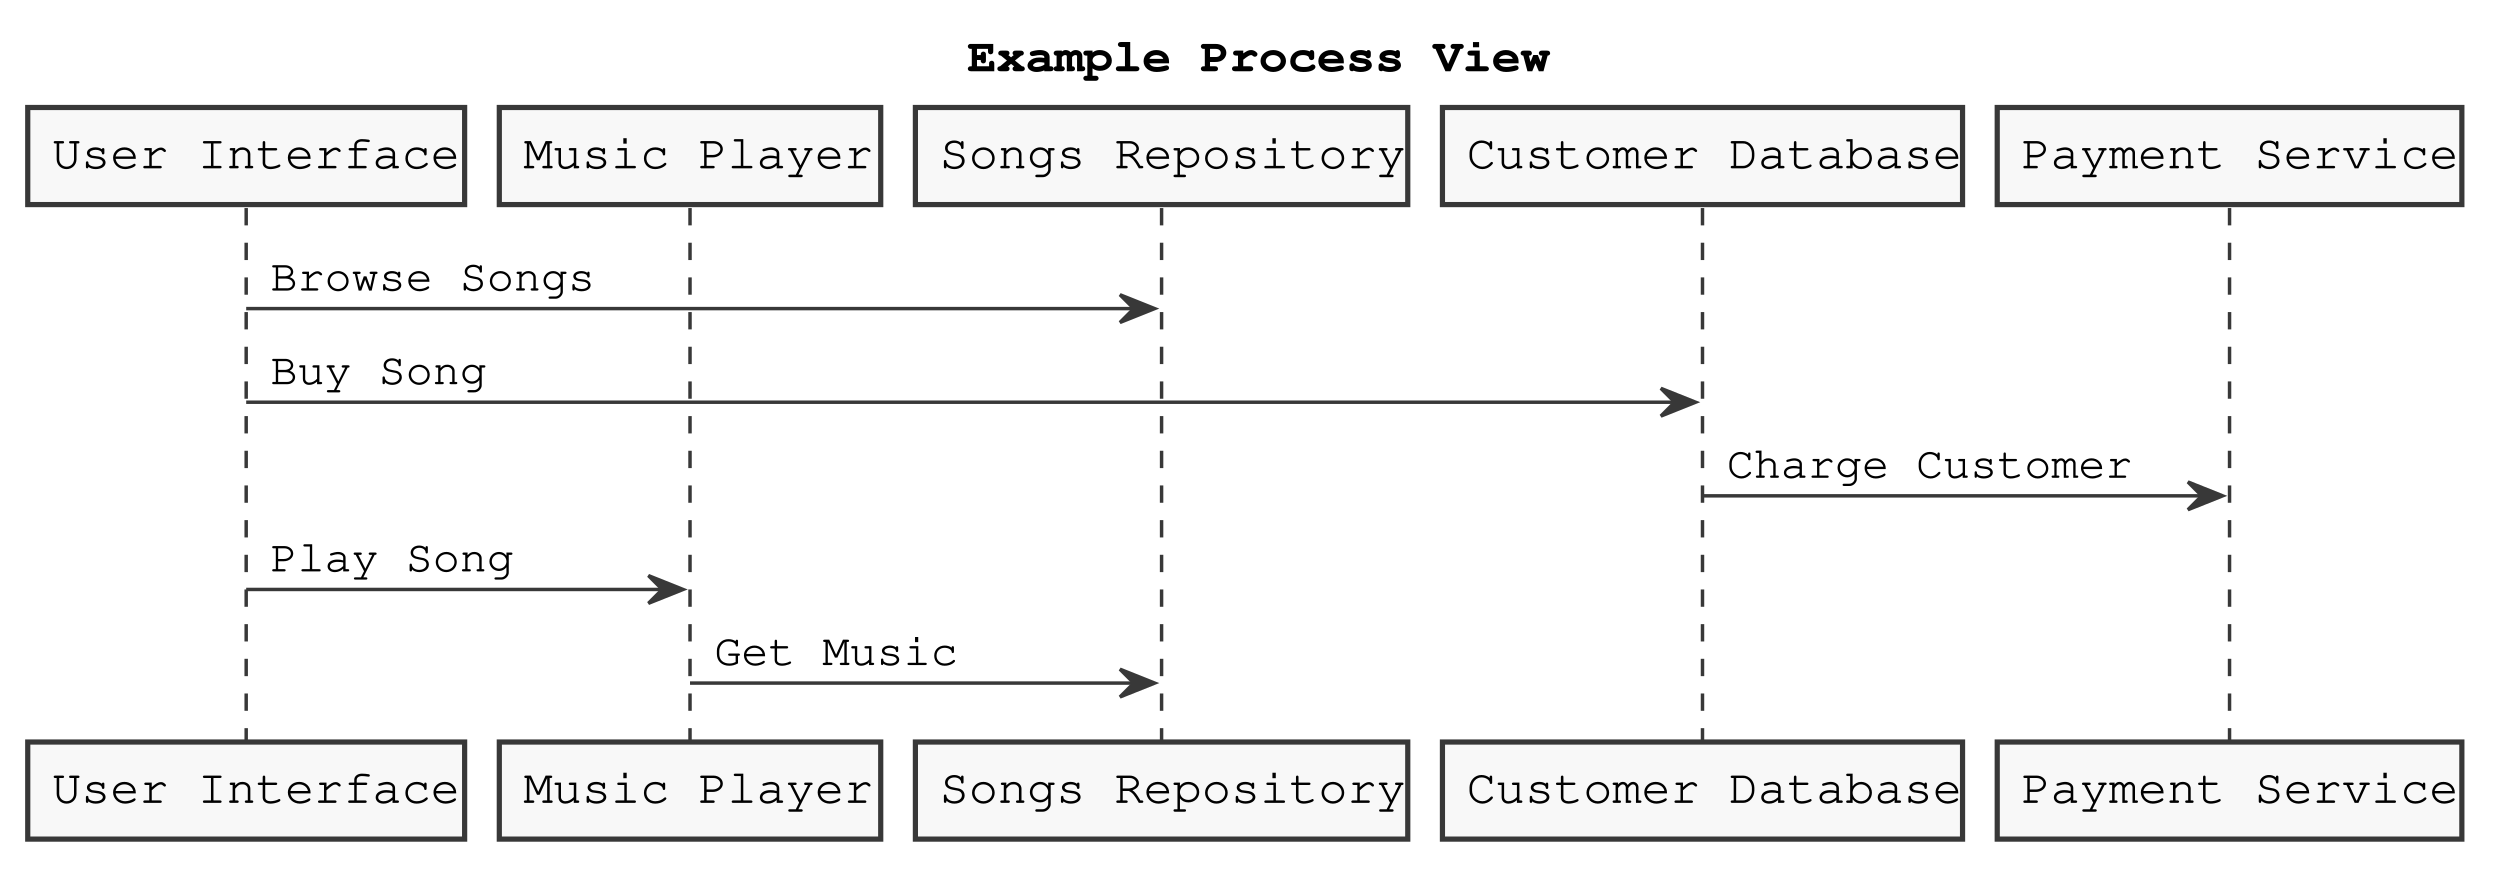
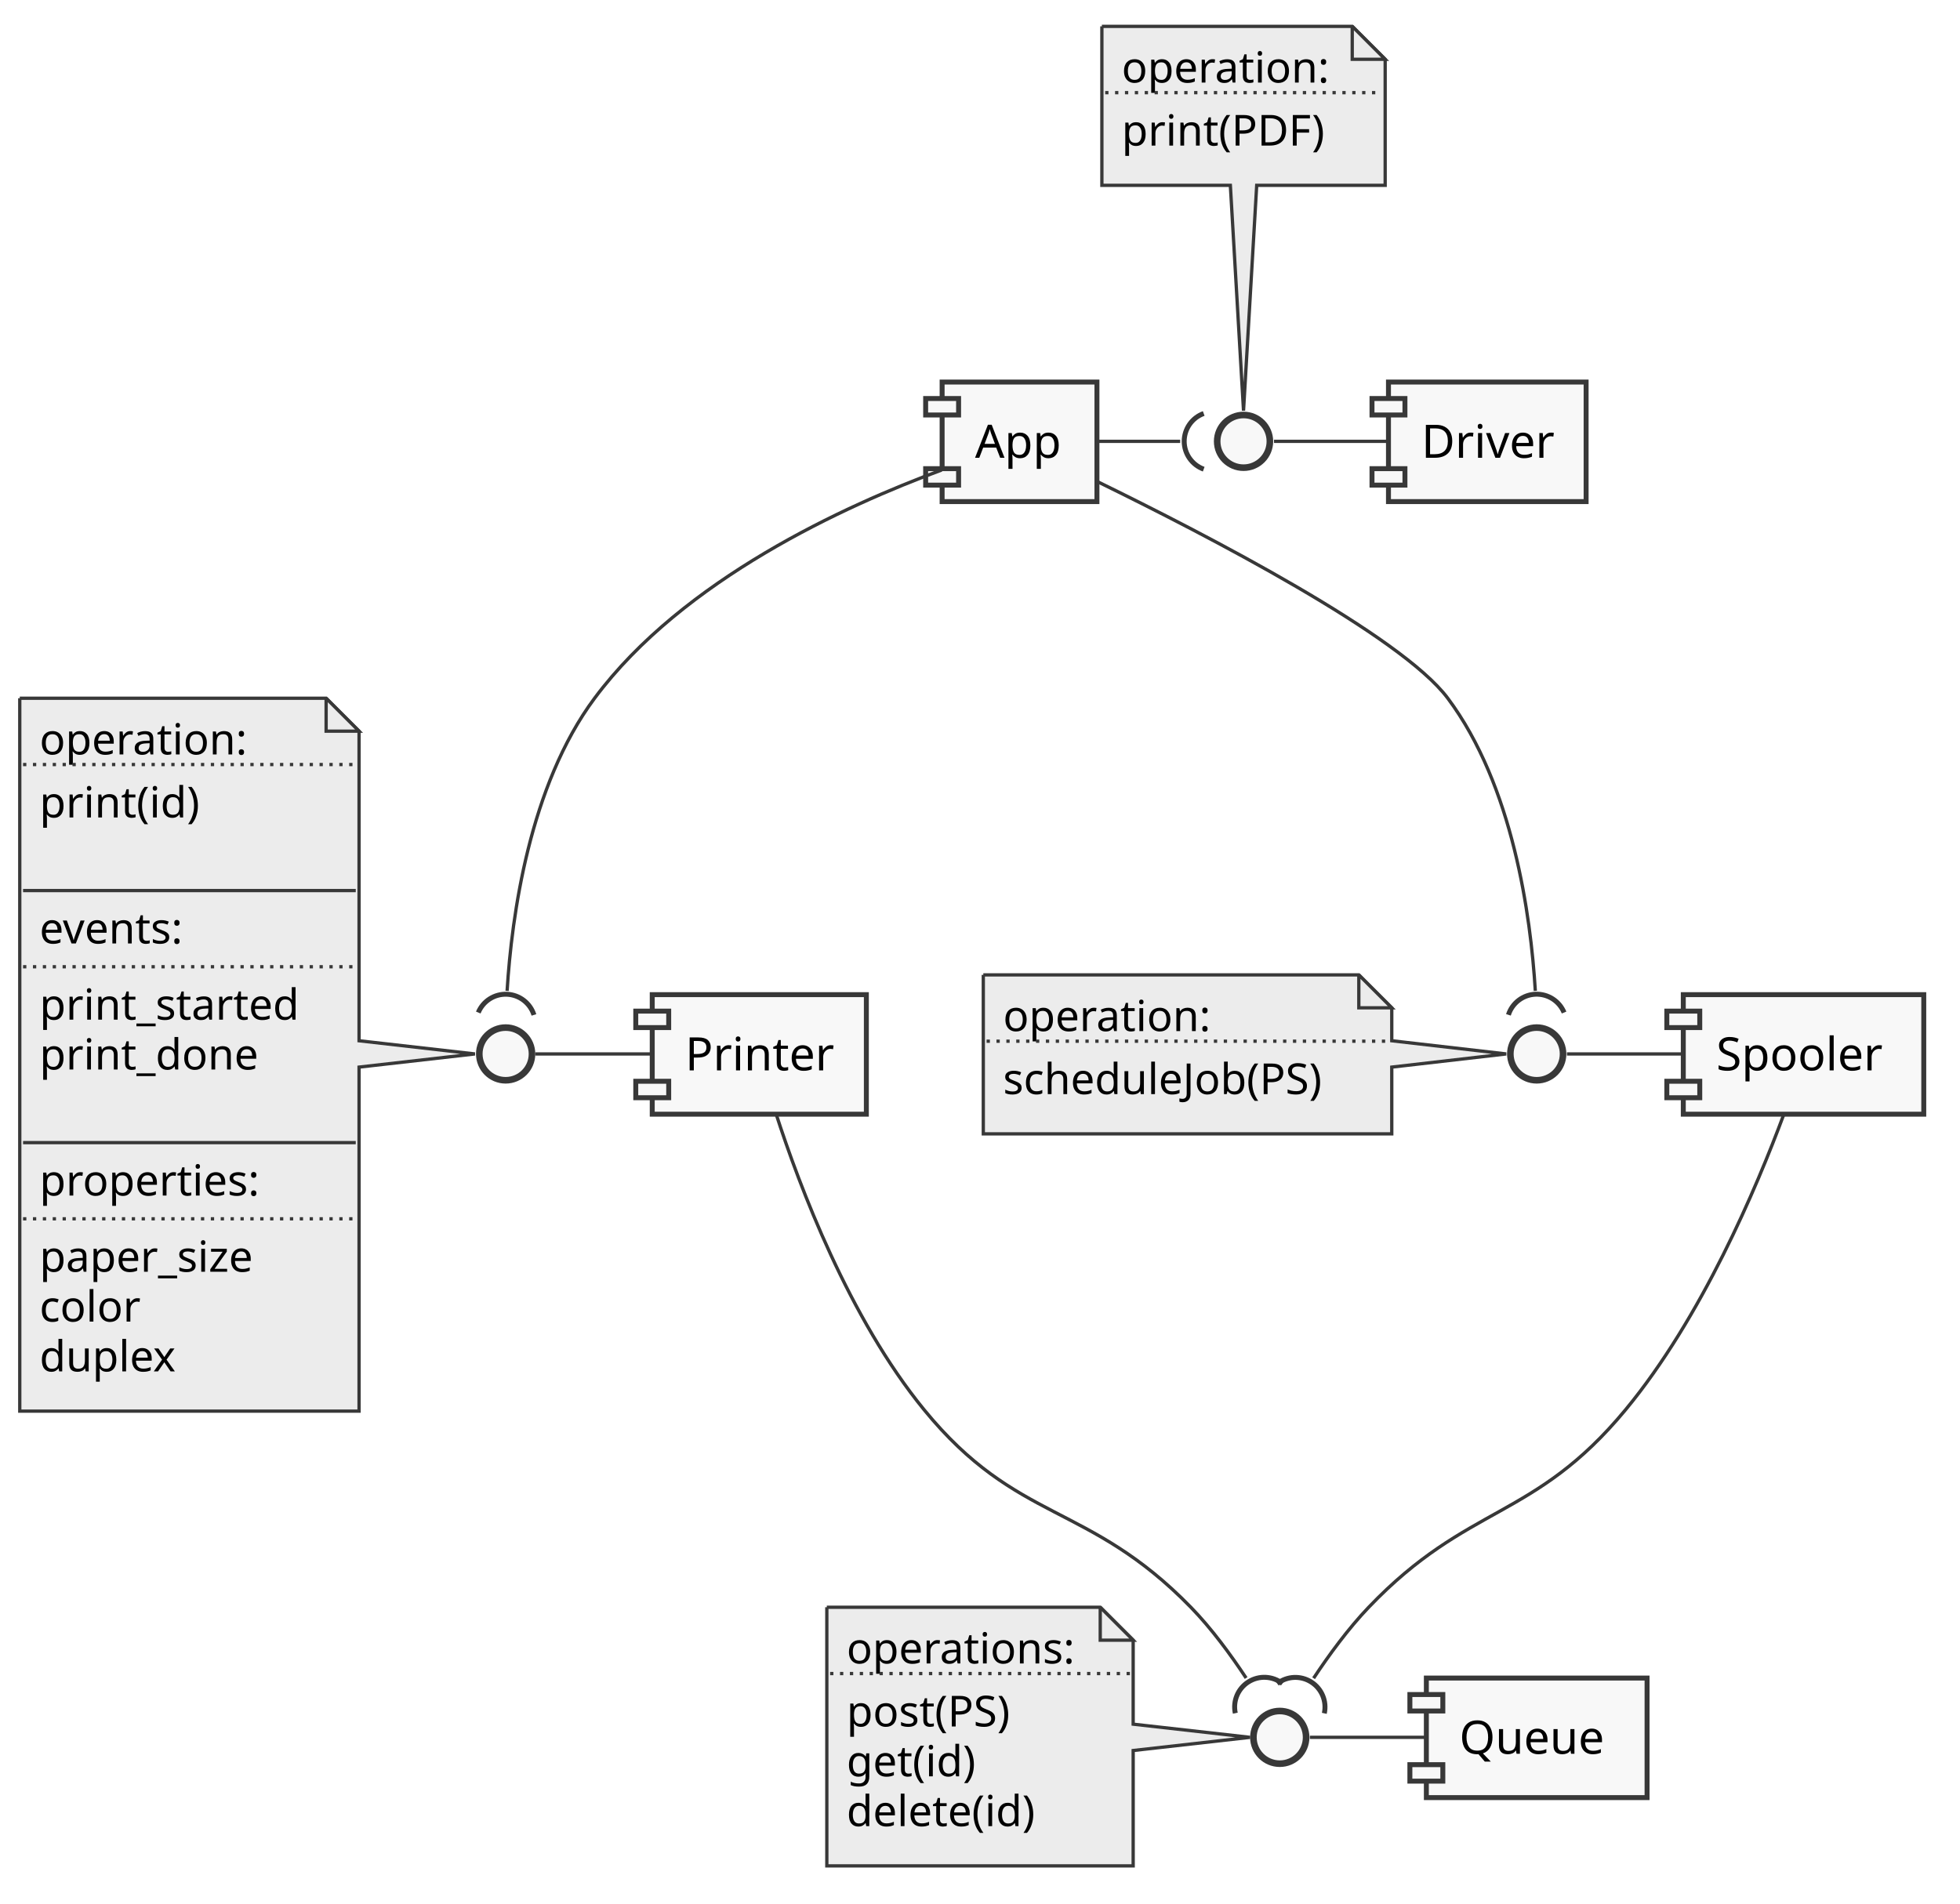
- <svg xmlns="http://www.w3.org/2000/svg" contentScriptType="application/ecmascript" contentStyleType="text/css" height="253px" preserveAspectRatio="none" style="width:721px;height:253px;" version="1.1" viewBox="0 0 721 253" width="721px" zoomAndPan="magnify">
+ <svg xmlns="http://www.w3.org/2000/svg" contentScriptType="application/ecmascript" contentStyleType="text/css" height="578px" preserveAspectRatio="none" style="width:595px;height:578px;" version="1.1" viewBox="0 0 595 578" width="595px" zoomAndPan="magnify">
  <defs />
  <g>
-     <text fill="#000000" font-family="Courier" font-size="14" font-weight="bold" lengthAdjust="spacingAndGlyphs" textLength="160" x="279" y="20.555">Example Process View</text>
-     <line style="stroke: #383838; stroke-width: 1.0; stroke-dasharray: 5.0,5.0;" x1="71" x2="71" y1="60" y2="215" />
-     <line style="stroke: #383838; stroke-width: 1.0; stroke-dasharray: 5.0,5.0;" x1="199" x2="199" y1="60" y2="215" />
-     <line style="stroke: #383838; stroke-width: 1.0; stroke-dasharray: 5.0,5.0;" x1="335" x2="335" y1="60" y2="215" />
-     <line style="stroke: #383838; stroke-width: 1.0; stroke-dasharray: 5.0,5.0;" x1="491" x2="491" y1="60" y2="215" />
-     <line style="stroke: #383838; stroke-width: 1.0; stroke-dasharray: 5.0,5.0;" x1="643" x2="643" y1="60" y2="215" />
-     <rect fill="#F8F8F8" height="28" style="stroke: #383838; stroke-width: 1.5;" width="126" x="8" y="31" />
-     <text fill="#000000" font-family="Courier" font-size="14" lengthAdjust="spacingAndGlyphs" textLength="112" x="15" y="48.555">User Interface</text>
-     <rect fill="#F8F8F8" height="28" style="stroke: #383838; stroke-width: 1.5;" width="126" x="8" y="214" />
-     <text fill="#000000" font-family="Courier" font-size="14" lengthAdjust="spacingAndGlyphs" textLength="112" x="15" y="231.555">User Interface</text>
-     <rect fill="#F8F8F8" height="28" style="stroke: #383838; stroke-width: 1.5;" width="110" x="144" y="31" />
-     <text fill="#000000" font-family="Courier" font-size="14" lengthAdjust="spacingAndGlyphs" textLength="96" x="151" y="48.555">Music Player</text>
-     <rect fill="#F8F8F8" height="28" style="stroke: #383838; stroke-width: 1.5;" width="110" x="144" y="214" />
-     <text fill="#000000" font-family="Courier" font-size="14" lengthAdjust="spacingAndGlyphs" textLength="96" x="151" y="231.555">Music Player</text>
-     <rect fill="#F8F8F8" height="28" style="stroke: #383838; stroke-width: 1.5;" width="142" x="264" y="31" />
-     <text fill="#000000" font-family="Courier" font-size="14" lengthAdjust="spacingAndGlyphs" textLength="128" x="271" y="48.555">Songs Repository</text>
-     <rect fill="#F8F8F8" height="28" style="stroke: #383838; stroke-width: 1.5;" width="142" x="264" y="214" />
-     <text fill="#000000" font-family="Courier" font-size="14" lengthAdjust="spacingAndGlyphs" textLength="128" x="271" y="231.555">Songs Repository</text>
-     <rect fill="#F8F8F8" height="28" style="stroke: #383838; stroke-width: 1.5;" width="150" x="416" y="31" />
-     <text fill="#000000" font-family="Courier" font-size="14" lengthAdjust="spacingAndGlyphs" textLength="136" x="423" y="48.555">Customer Database</text>
-     <rect fill="#F8F8F8" height="28" style="stroke: #383838; stroke-width: 1.5;" width="150" x="416" y="214" />
-     <text fill="#000000" font-family="Courier" font-size="14" lengthAdjust="spacingAndGlyphs" textLength="136" x="423" y="231.555">Customer Database</text>
-     <rect fill="#F8F8F8" height="28" style="stroke: #383838; stroke-width: 1.5;" width="134" x="576" y="31" />
-     <text fill="#000000" font-family="Courier" font-size="14" lengthAdjust="spacingAndGlyphs" textLength="120" x="583" y="48.555">Payment Service</text>
-     <rect fill="#F8F8F8" height="28" style="stroke: #383838; stroke-width: 1.5;" width="134" x="576" y="214" />
-     <text fill="#000000" font-family="Courier" font-size="14" lengthAdjust="spacingAndGlyphs" textLength="120" x="583" y="231.555">Payment Service</text>
-     <polygon fill="#383838" points="323,85,333,89,323,93,327,89" style="stroke: #383838; stroke-width: 1.0;" />
-     <line style="stroke: #383838; stroke-width: 1.0;" x1="71" x2="329" y1="89" y2="89" />
-     <text fill="#000000" font-family="Courier" font-size="13" lengthAdjust="spacingAndGlyphs" textLength="96" x="78" y="83.801">Browse Songs</text>
-     <polygon fill="#383838" points="479,112,489,116,479,120,483,116" style="stroke: #383838; stroke-width: 1.0;" />
-     <line style="stroke: #383838; stroke-width: 1.0;" x1="71" x2="485" y1="116" y2="116" />
-     <text fill="#000000" font-family="Courier" font-size="13" lengthAdjust="spacingAndGlyphs" textLength="64" x="78" y="110.801">Buy Song</text>
-     <polygon fill="#383838" points="631,139,641,143,631,147,635,143" style="stroke: #383838; stroke-width: 1.0;" />
-     <line style="stroke: #383838; stroke-width: 1.0;" x1="491" x2="637" y1="143" y2="143" />
-     <text fill="#000000" font-family="Courier" font-size="13" lengthAdjust="spacingAndGlyphs" textLength="120" x="498" y="137.801">Charge Customer</text>
-     <polygon fill="#383838" points="187,166,197,170,187,174,191,170" style="stroke: #383838; stroke-width: 1.0;" />
-     <line style="stroke: #383838; stroke-width: 1.0;" x1="71" x2="193" y1="170" y2="170" />
-     <text fill="#000000" font-family="Courier" font-size="13" lengthAdjust="spacingAndGlyphs" textLength="72" x="78" y="164.801">Play Song</text>
-     <polygon fill="#383838" points="323,193,333,197,323,201,327,197" style="stroke: #383838; stroke-width: 1.0;" />
-     <line style="stroke: #383838; stroke-width: 1.0;" x1="199" x2="329" y1="197" y2="197" />
-     <text fill="#000000" font-family="Courier" font-size="13" lengthAdjust="spacingAndGlyphs" textLength="72" x="206" y="191.801">Get Music</text>
+     <rect fill="#F8F8F8" height="36.297" style="stroke: #383838; stroke-width: 1.5;" width="47" x="286" y="116" />
+     <rect fill="#F8F8F8" height="5" style="stroke: #383838; stroke-width: 1.5;" width="10" x="281" y="121" />
+     <rect fill="#F8F8F8" height="5" style="stroke: #383838; stroke-width: 1.5;" width="10" x="281" y="142.297" />
+     <text fill="#000000" font-family="sans-serif" font-size="14" lengthAdjust="spacingAndGlyphs" textLength="27" x="296" y="138.995">App</text>
+     <rect fill="#F8F8F8" height="36.297" style="stroke: #383838; stroke-width: 1.5;" width="60" x="421.5" y="116" />
+     <rect fill="#F8F8F8" height="5" style="stroke: #383838; stroke-width: 1.5;" width="10" x="416.5" y="121" />
+     <rect fill="#F8F8F8" height="5" style="stroke: #383838; stroke-width: 1.5;" width="10" x="416.5" y="142.297" />
+     <text fill="#000000" font-family="sans-serif" font-size="14" lengthAdjust="spacingAndGlyphs" textLength="40" x="431.5" y="138.995">Driver</text>
+     <ellipse cx="377.5" cy="134" fill="#F8F8F8" rx="8" ry="8" style="stroke: #383838; stroke-width: 2.0;" />
+     <rect fill="#F8F8F8" height="36.297" style="stroke: #383838; stroke-width: 1.5;" width="73" x="511" y="302" />
+     <rect fill="#F8F8F8" height="5" style="stroke: #383838; stroke-width: 1.5;" width="10" x="506" y="307" />
+     <rect fill="#F8F8F8" height="5" style="stroke: #383838; stroke-width: 1.5;" width="10" x="506" y="328.297" />
+     <text fill="#000000" font-family="sans-serif" font-size="14" lengthAdjust="spacingAndGlyphs" textLength="53" x="521" y="324.995">Spooler</text>
+     <ellipse cx="466.5" cy="320" fill="#F8F8F8" rx="8" ry="8" style="stroke: #383838; stroke-width: 2.0;" />
+     <rect fill="#F8F8F8" height="36.297" style="stroke: #383838; stroke-width: 1.5;" width="67" x="433" y="509.5" />
+     <rect fill="#F8F8F8" height="5" style="stroke: #383838; stroke-width: 1.5;" width="10" x="428" y="514.5" />
+     <rect fill="#F8F8F8" height="5" style="stroke: #383838; stroke-width: 1.5;" width="10" x="428" y="535.797" />
+     <text fill="#000000" font-family="sans-serif" font-size="14" lengthAdjust="spacingAndGlyphs" textLength="47" x="443" y="532.495">Queue</text>
+     <ellipse cx="388.5" cy="527.5" fill="#F8F8F8" rx="8" ry="8" style="stroke: #383838; stroke-width: 2.0;" />
+     <rect fill="#F8F8F8" height="36.297" style="stroke: #383838; stroke-width: 1.5;" width="65" x="198" y="302" />
+     <rect fill="#F8F8F8" height="5" style="stroke: #383838; stroke-width: 1.5;" width="10" x="193" y="307" />
+     <rect fill="#F8F8F8" height="5" style="stroke: #383838; stroke-width: 1.5;" width="10" x="193" y="328.297" />
+     <text fill="#000000" font-family="sans-serif" font-size="14" lengthAdjust="spacingAndGlyphs" textLength="45" x="208" y="324.995">Printer</text>
+     <ellipse cx="153.5" cy="320" fill="#F8F8F8" rx="8" ry="8" style="stroke: #383838; stroke-width: 2.0;" />
+     <path d="M334.5,8 L334.5,56.266 A0,0 0 0 0 334.5,56.266 L373.5,56.266 L377.5,124.69 L381.5,56.266 L420.5,56.266 A0,0 0 0 0 420.5,56.266 L420.5,18 L410.5,8 L334.5,8 A0,0 0 0 0 334.5,8 " fill="#ECECEC" style="stroke: #383838; stroke-width: 1.0;" />
+     <path d="M410.5,8 L410.5,18 L420.5,18 L410.5,8 " fill="#ECECEC" style="stroke: #383838; stroke-width: 1.0;" />
+     <text fill="#000000" font-family="sans-serif" font-size="13" lengthAdjust="spacingAndGlyphs" textLength="65" x="340.5" y="25.067">operation:</text>
+     <line style="stroke: #383838; stroke-width: 1.0; stroke-dasharray: 1.0,2.0;" x1="335.5" x2="419.5" y1="28.133" y2="28.133" />
+     <text fill="#000000" font-family="sans-serif" font-size="13" lengthAdjust="spacingAndGlyphs" textLength="64" x="340.5" y="44.2">print(PDF)</text>
+     <path d="M298.5,296 L298.5,344.266 A0,0 0 0 0 298.5,344.266 L422.5,344.266 A0,0 0 0 0 422.5,344.266 L422.5,324 L457.24,320 L422.5,316 L422.5,306 L412.5,296 L298.5,296 A0,0 0 0 0 298.5,296 " fill="#ECECEC" style="stroke: #383838; stroke-width: 1.0;" />
+     <path d="M412.5,296 L412.5,306 L422.5,306 L412.5,296 " fill="#ECECEC" style="stroke: #383838; stroke-width: 1.0;" />
+     <text fill="#000000" font-family="sans-serif" font-size="13" lengthAdjust="spacingAndGlyphs" textLength="65" x="304.5" y="313.067">operation:</text>
+     <line style="stroke: #383838; stroke-width: 1.0; stroke-dasharray: 1.0,2.0;" x1="299.5" x2="421.5" y1="316.133" y2="316.133" />
+     <text fill="#000000" font-family="sans-serif" font-size="13" lengthAdjust="spacingAndGlyphs" textLength="103" x="304.5" y="332.2">scheduleJob(PS)</text>
+     <path d="M251,488 L251,566.531 A0,0 0 0 0 251,566.531 L344,566.531 A0,0 0 0 0 344,566.531 L344,531.5 L379.47,527.5 L344,523.5 L344,498 L334,488 L251,488 A0,0 0 0 0 251,488 " fill="#ECECEC" style="stroke: #383838; stroke-width: 1.0;" />
+     <path d="M334,488 L334,498 L344,498 L334,488 " fill="#ECECEC" style="stroke: #383838; stroke-width: 1.0;" />
+     <text fill="#000000" font-family="sans-serif" font-size="13" lengthAdjust="spacingAndGlyphs" textLength="72" x="257" y="505.067">operations:</text>
+     <line style="stroke: #383838; stroke-width: 1.0; stroke-dasharray: 1.0,2.0;" x1="252" x2="343" y1="508.133" y2="508.133" />
+     <text fill="#000000" font-family="sans-serif" font-size="13" lengthAdjust="spacingAndGlyphs" textLength="55" x="257" y="524.2">post(PS)</text>
+     <text fill="#000000" font-family="sans-serif" font-size="13" lengthAdjust="spacingAndGlyphs" textLength="42" x="257" y="539.332">get(id)</text>
+     <text fill="#000000" font-family="sans-serif" font-size="13" lengthAdjust="spacingAndGlyphs" textLength="61" x="257" y="554.465">delete(id)</text>
+     <path d="M6,212 L6,428.461 A0,0 0 0 0 6,428.461 L109,428.461 A0,0 0 0 0 109,428.461 L109,324 L144.17,320 L109,316 L109,222 L99,212 L6,212 A0,0 0 0 0 6,212 " fill="#ECECEC" style="stroke: #383838; stroke-width: 1.0;" />
+     <path d="M99,212 L99,222 L109,222 L99,212 " fill="#ECECEC" style="stroke: #383838; stroke-width: 1.0;" />
+     <text fill="#000000" font-family="sans-serif" font-size="13" lengthAdjust="spacingAndGlyphs" textLength="65" x="12" y="229.067">operation:</text>
+     <line style="stroke: #383838; stroke-width: 1.0; stroke-dasharray: 1.0,2.0;" x1="7" x2="108" y1="232.133" y2="232.133" />
+     <text fill="#000000" font-family="sans-serif" font-size="13" lengthAdjust="spacingAndGlyphs" textLength="50" x="12" y="248.2">print(id)</text>
+     <text fill="#000000" font-family="sans-serif" font-size="13" lengthAdjust="spacingAndGlyphs" textLength="0" x="16" y="263.332" />
+     <line style="stroke: #383838; stroke-width: 1.0;" x1="7" x2="108" y1="270.398" y2="270.398" />
+     <text fill="#000000" font-family="sans-serif" font-size="13" lengthAdjust="spacingAndGlyphs" textLength="47" x="12" y="286.465">events:</text>
+     <line style="stroke: #383838; stroke-width: 1.0; stroke-dasharray: 1.0,2.0;" x1="7" x2="108" y1="293.531" y2="293.531" />
+     <text fill="#000000" font-family="sans-serif" font-size="13" lengthAdjust="spacingAndGlyphs" textLength="82" x="12" y="309.598">print_started</text>
+     <text fill="#000000" font-family="sans-serif" font-size="13" lengthAdjust="spacingAndGlyphs" textLength="68" x="12" y="324.731">print_done</text>
+     <text fill="#000000" font-family="sans-serif" font-size="13" lengthAdjust="spacingAndGlyphs" textLength="0" x="16" y="339.864" />
+     <line style="stroke: #383838; stroke-width: 1.0;" x1="7" x2="108" y1="346.93" y2="346.93" />
+     <text fill="#000000" font-family="sans-serif" font-size="13" lengthAdjust="spacingAndGlyphs" textLength="69" x="12" y="362.997">properties:</text>
+     <line style="stroke: #383838; stroke-width: 1.0; stroke-dasharray: 1.0,2.0;" x1="7" x2="108" y1="370.062" y2="370.062" />
+     <text fill="#000000" font-family="sans-serif" font-size="13" lengthAdjust="spacingAndGlyphs" textLength="69" x="12" y="386.129">paper_size</text>
+     <text fill="#000000" font-family="sans-serif" font-size="13" lengthAdjust="spacingAndGlyphs" textLength="31" x="12" y="401.262">color</text>
+     <text fill="#000000" font-family="sans-serif" font-size="13" lengthAdjust="spacingAndGlyphs" textLength="42" x="12" y="416.395">duplex</text>
+     <path d="M333.14,134 C341.52,134 349.89,134 358.27,134 " fill="none" id="App-&gt;iDriver" style="stroke: #383838; stroke-width: 1.0;" />
+     <path d="M365.412,125.543 A9,9 0 0 0 365.412 142.457" fill="none" style="stroke: #383838; stroke-width: 1.5;" />
+     <path d="M386.75,134 C398.3,134 409.85,134 421.4,134 " fill="none" id="iDriver-Driver" style="stroke: #383838; stroke-width: 1.0;" />
+     <path d="M333.06,146.19 C366.52,162.53 425.33,193.03 439.5,212 C459.31,238.52 464.68,277.99 466.08,300.85 " fill="none" id="App-&gt;iSpooler" style="stroke: #383838; stroke-width: 1.0;" />
+     <path d="M474.812,307.434 A9,9 0 0 0 457.912 308.135" fill="none" style="stroke: #383838; stroke-width: 1.5;" />
+     <path d="M475.68,320 C487.37,320 499.06,320 510.75,320 " fill="none" id="iSpooler-Spooler" style="stroke: #383838; stroke-width: 1.0;" />
+     <path d="M541.53,338.32 C533.23,360.7 516.58,400.1 493.5,428 C465.62,461.7 445.74,456.4 415.5,488 C409.29,494.49 403.43,502.51 398.77,509.55 " fill="none" id="Spooler-&gt;iQueue" style="stroke: #383838; stroke-width: 1.0;" />
+     <path d="M402.024,520.215 A9,9 0 0 0 387.724 511.181" fill="none" style="stroke: #383838; stroke-width: 1.5;" />
+     <path d="M397.64,527.5 C409.39,527.5 421.13,527.5 432.88,527.5 " fill="none" id="iQueue-Queue" style="stroke: #383838; stroke-width: 1.0;" />
+     <path d="M235.53,338.01 C242.77,360.42 257.79,400.22 280.5,428 C308.85,462.69 330.23,455.91 361.5,488 C367.77,494.43 373.63,502.44 378.29,509.49 " fill="none" id="Printer-&gt;iQueue" style="stroke: #383838; stroke-width: 1.0;" />
+     <path d="M389.323,511.164 A9,9 0 0 0 375.001 520.163" fill="none" style="stroke: #383838; stroke-width: 1.5;" />
+     <path d="M162.52,320 C174.3,320 186.07,320 197.84,320 " fill="none" id="iPrinter-Printer" style="stroke: #383838; stroke-width: 1.0;" />
+     <path d="M285.86,142.71 C256.6,153.5 207.37,175.91 180.5,212 C160.73,238.56 155.35,278.02 153.94,300.86 " fill="none" id="App-&gt;iPrinter" style="stroke: #383838; stroke-width: 1.0;" />
+     <path d="M162.091,308.157 A9,9 0 0 0 145.192 307.432" fill="none" style="stroke: #383838; stroke-width: 1.5;" />
  </g>
</svg>
